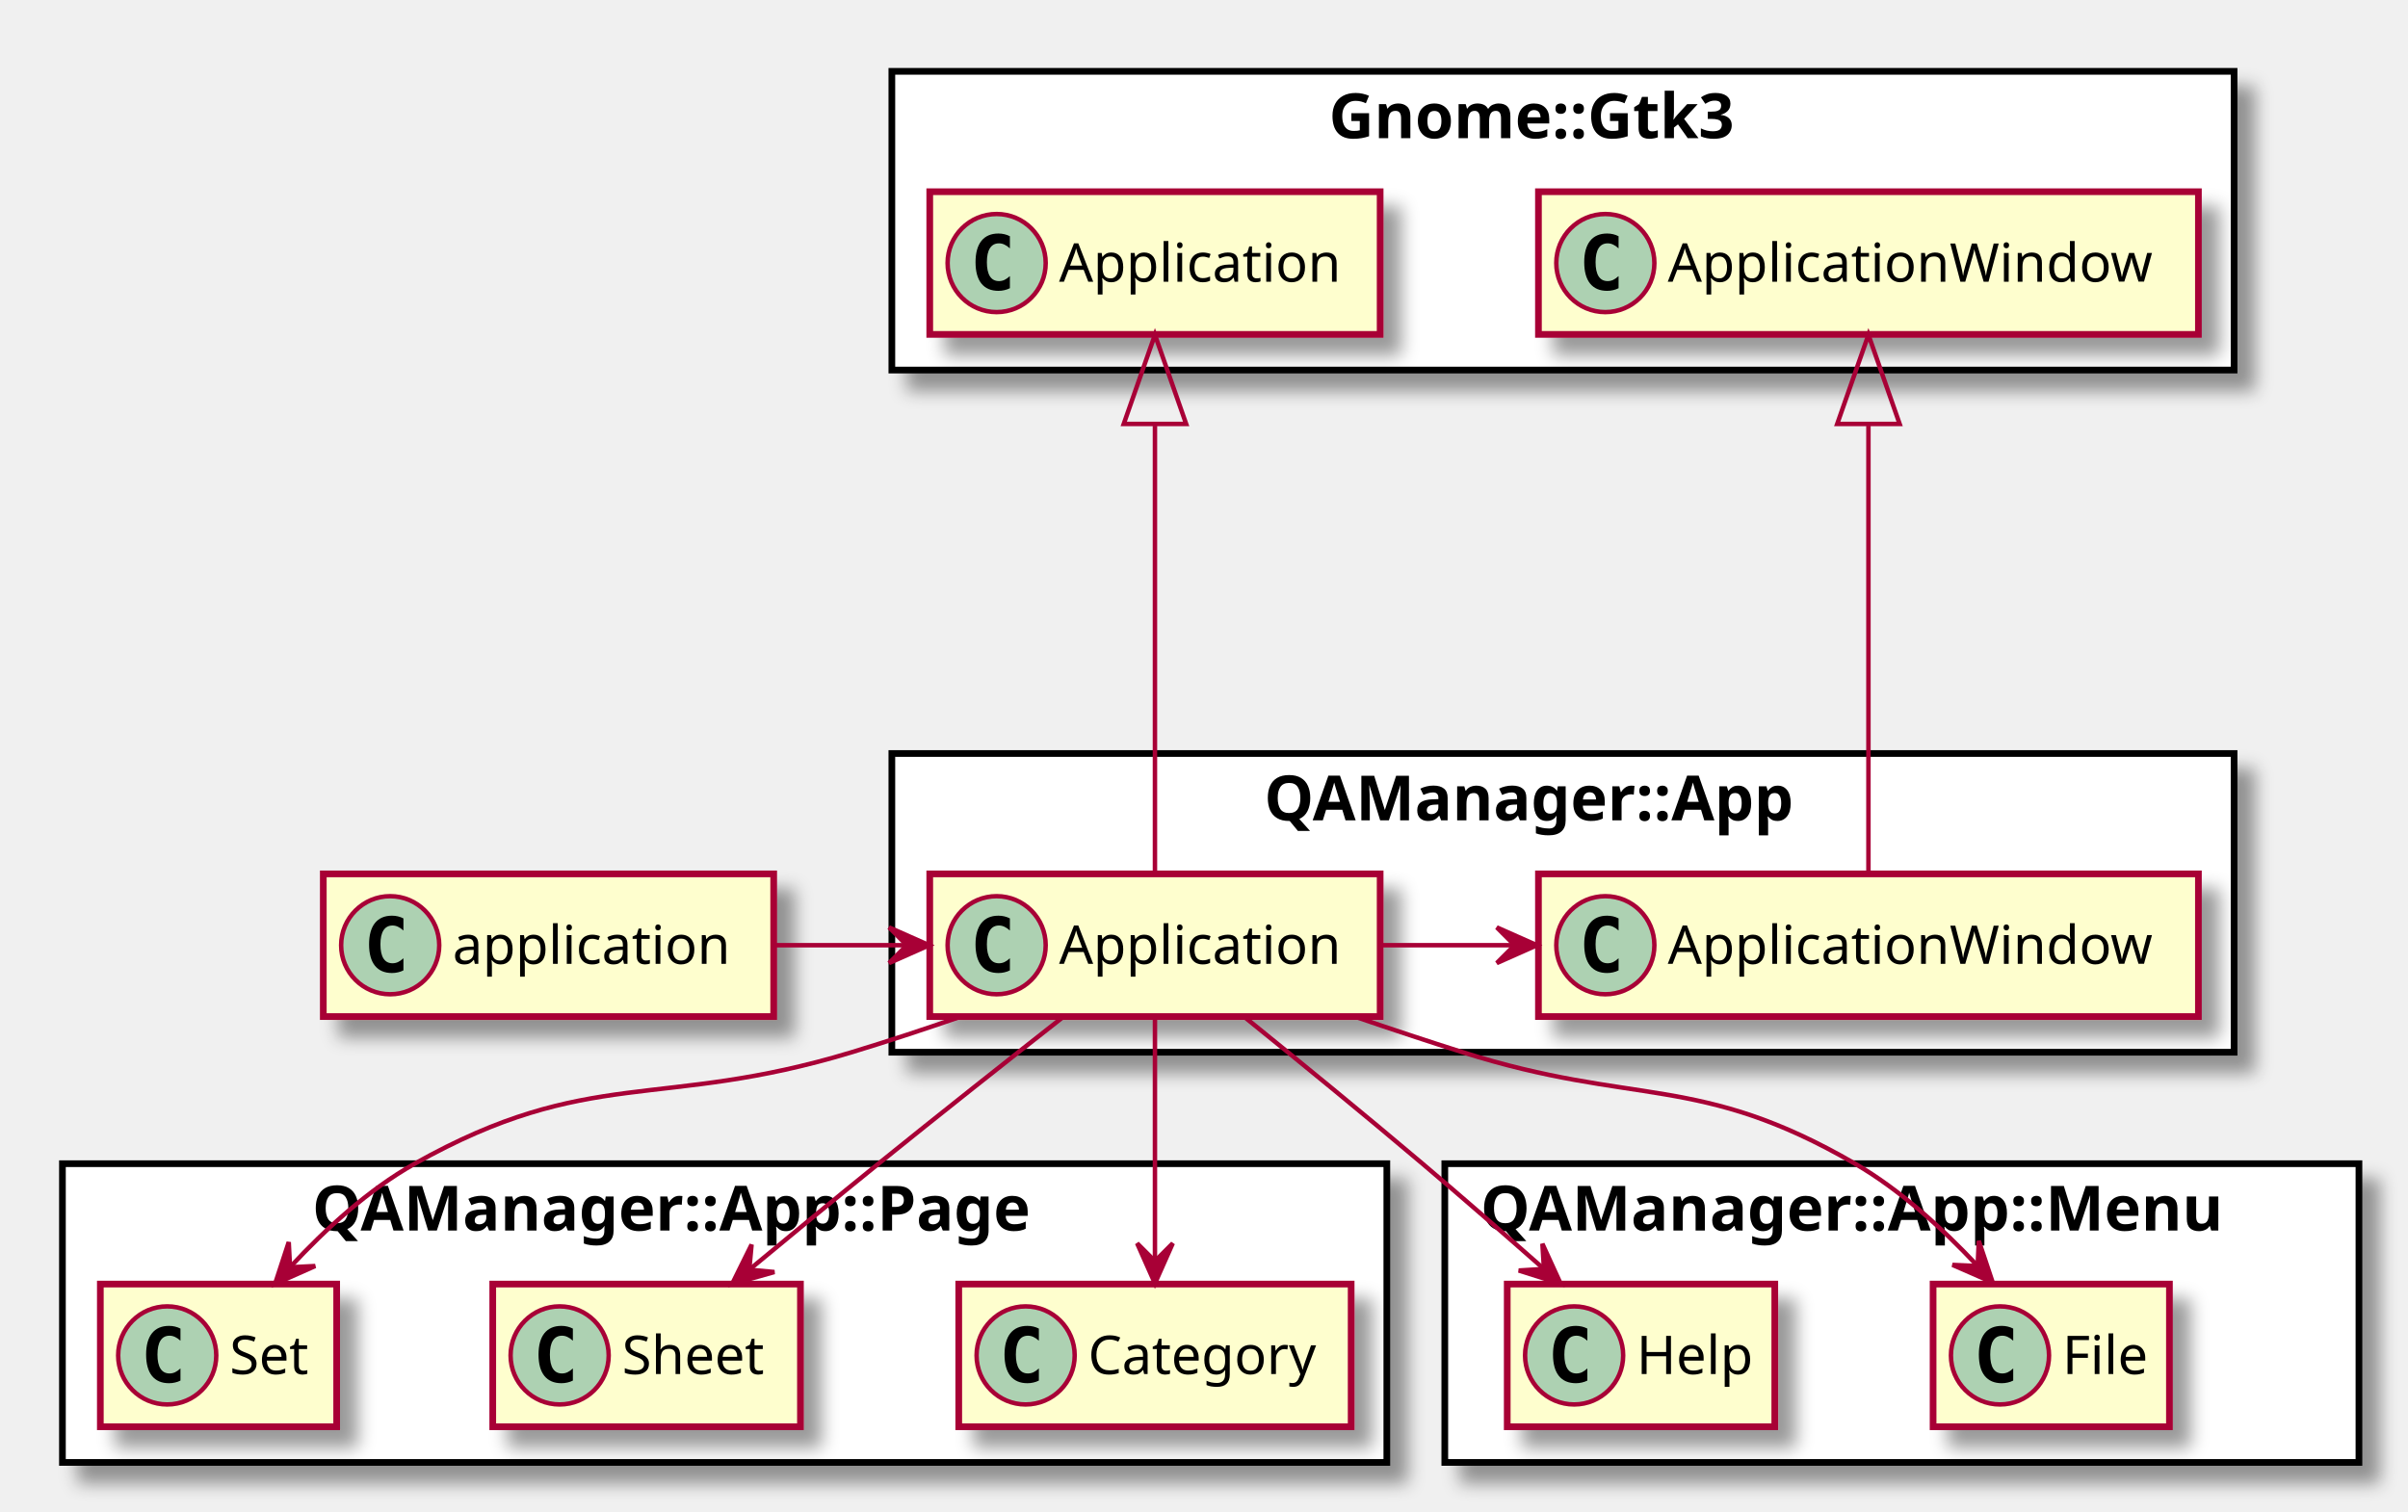
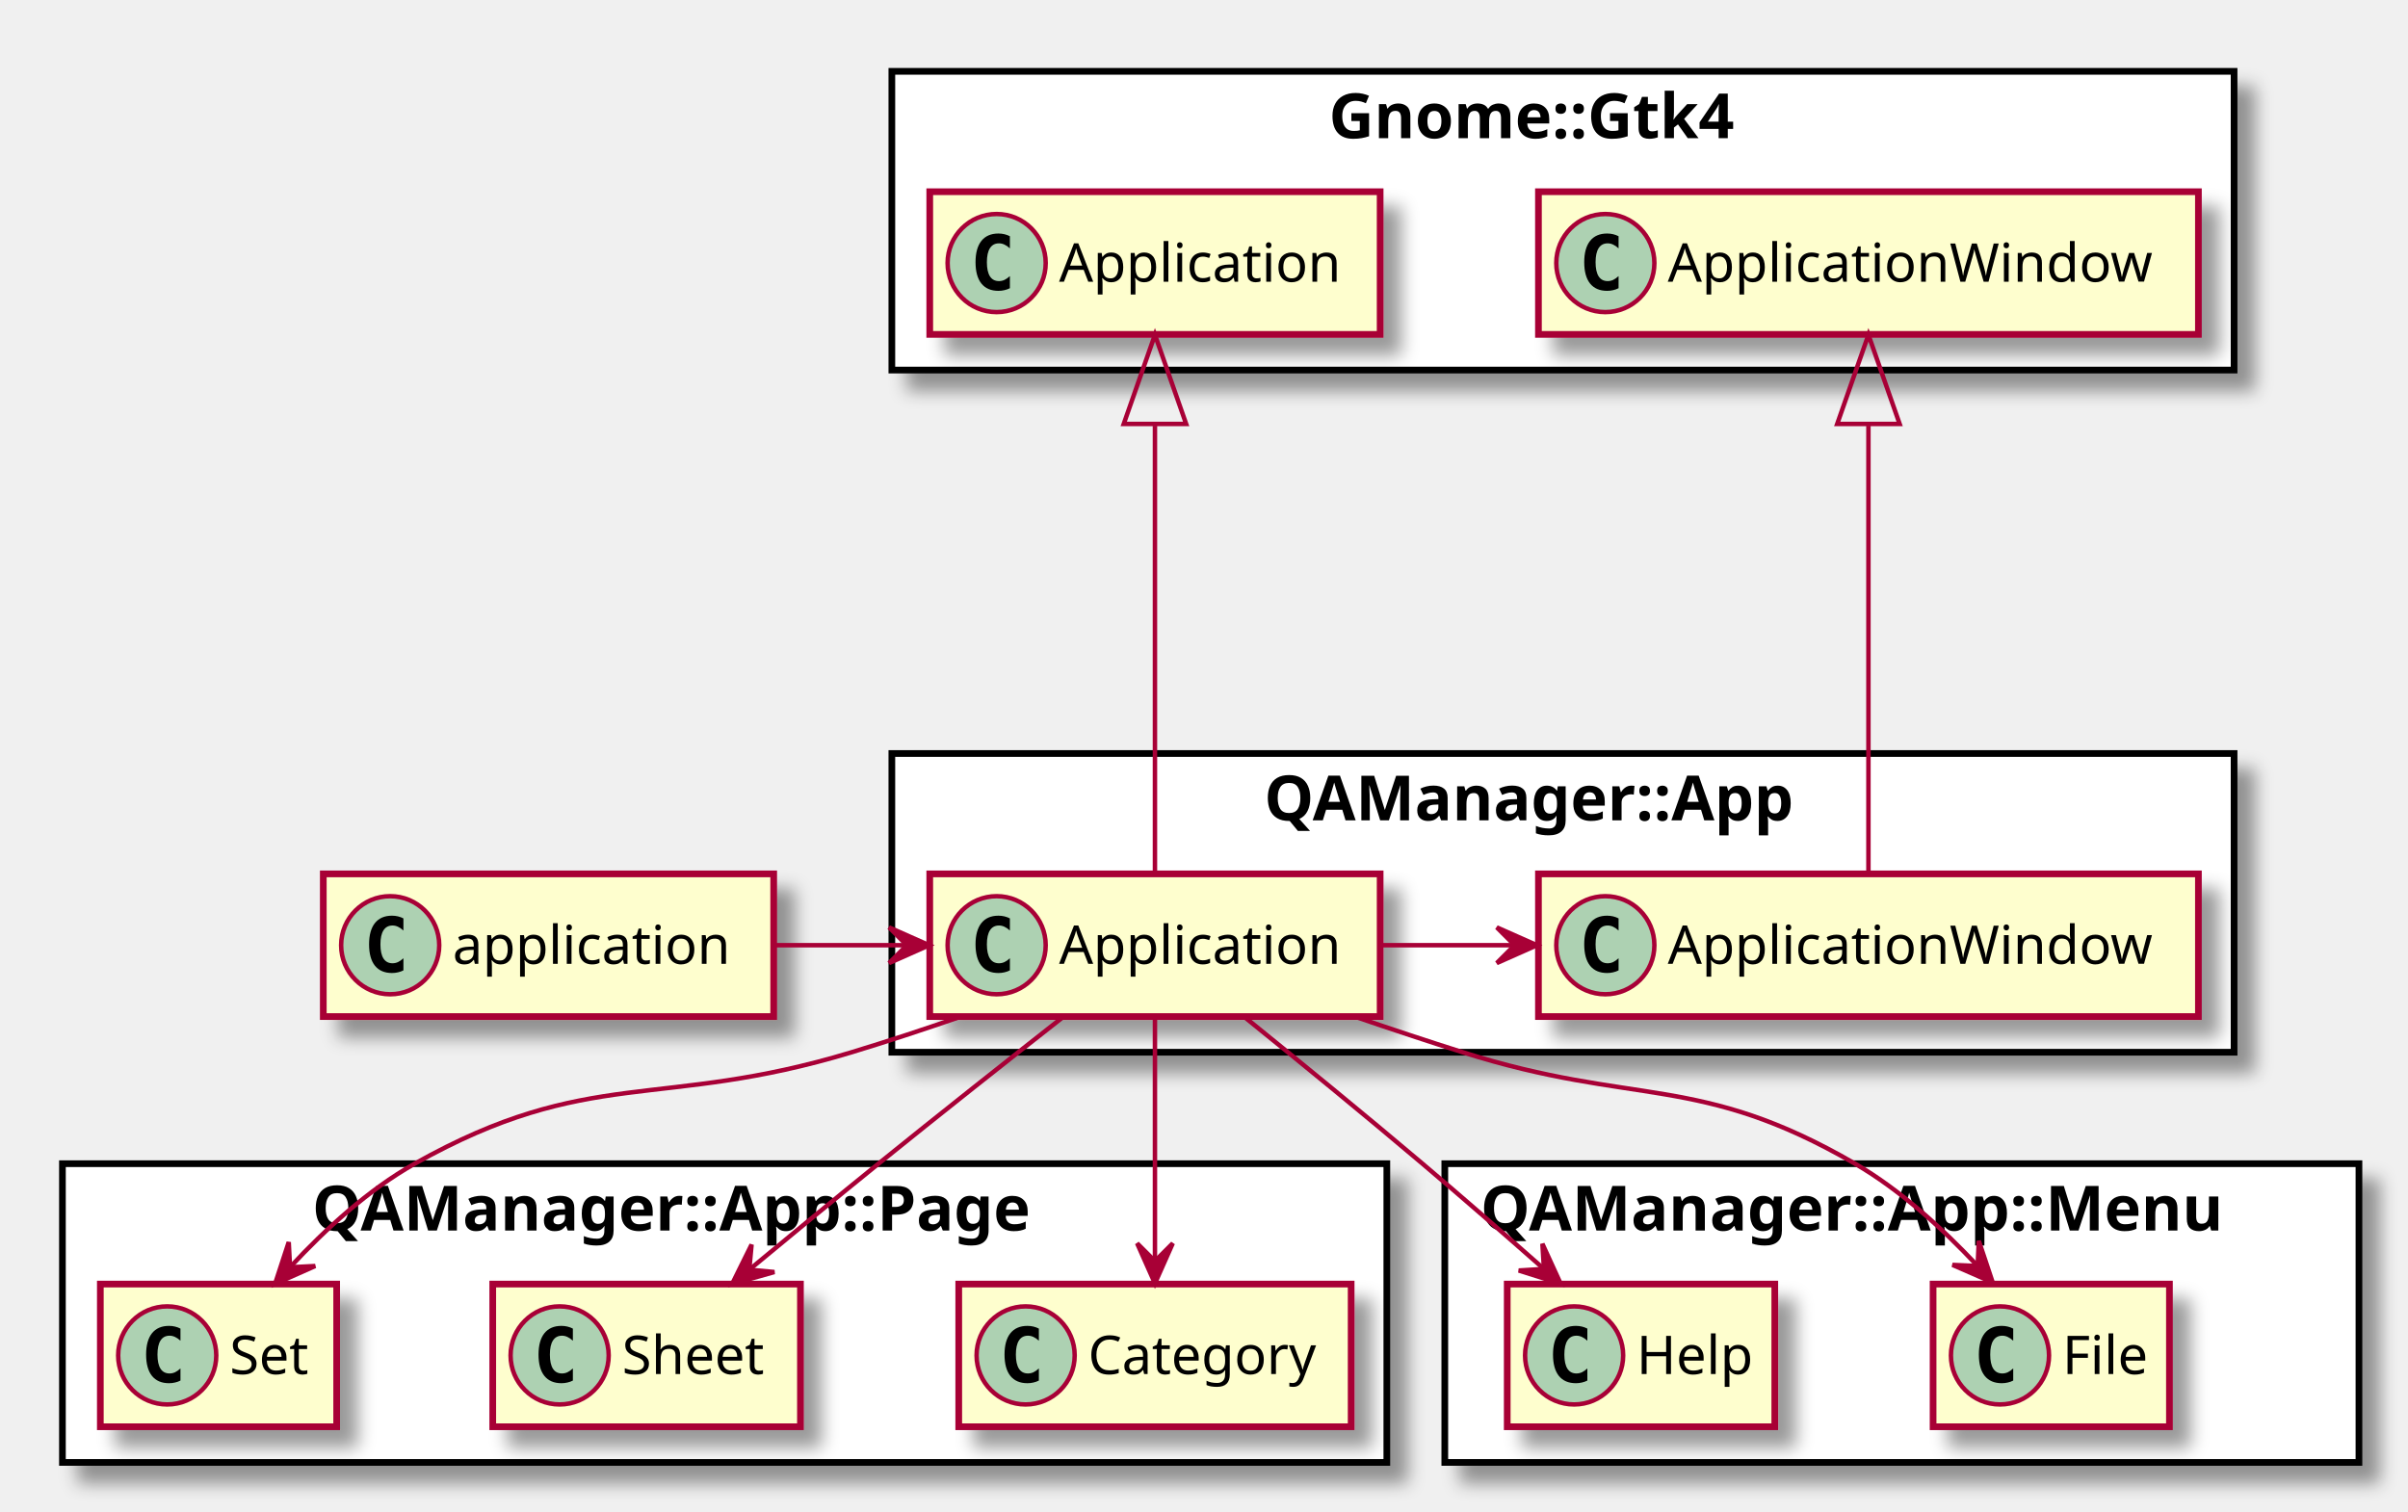
<svg xmlns="http://www.w3.org/2000/svg" contentScriptType="application/ecmascript" contentStyleType="text/css" height="339px" preserveAspectRatio="none" style="width:540px;height:339px;" version="1.1" viewBox="0 0 540 339" width="540px" zoomAndPan="magnify">
  <defs>
    <filter height="300%" id="f1b3y05bme5sas" width="300%" x="-1" y="-1">
      <feGaussianBlur result="blurOut" stdDeviation="2.0" />
      <feColorMatrix in="blurOut" result="blurOut2" type="matrix" values="0 0 0 0 0 0 0 0 0 0 0 0 0 0 0 0 0 0 .4 0" />
      <feOffset dx="4.0" dy="4.0" in="blurOut2" result="blurOut3" />
      <feBlend in="SourceGraphic" in2="blurOut3" mode="normal" />
    </filter>
  </defs>
  <g>
    <rect fill="#FFFFFF" filter="url(#f1b3y05bme5sas)" height="67" style="stroke: #000000; stroke-width: 1.5;" width="301" x="200" y="169" />
    <text fill="#000000" font-family="sans-serif" font-size="14" font-weight="bold" lengthAdjust="spacingAndGlyphs" textLength="134" x="283.5" y="183.995">QAManager::App</text>
    <rect fill="#FFFFFF" filter="url(#f1b3y05bme5sas)" height="67" style="stroke: #000000; stroke-width: 1.5;" width="297" x="14" y="261" />
    <text fill="#000000" font-family="sans-serif" font-size="14" font-weight="bold" lengthAdjust="spacingAndGlyphs" textLength="185" x="70" y="275.995">QAManager::App::Page</text>
    <rect fill="#FFFFFF" filter="url(#f1b3y05bme5sas)" height="67" style="stroke: #000000; stroke-width: 1.5;" width="301" x="200" y="16" />
-     <text fill="#000000" font-family="sans-serif" font-size="14" font-weight="bold" lengthAdjust="spacingAndGlyphs" textLength="105" x="298" y="30.995">Gnome::Gtk3</text>
+     <text fill="#000000" font-family="sans-serif" font-size="14" font-weight="bold" lengthAdjust="spacingAndGlyphs" textLength="105" x="298" y="30.995">Gnome::Gtk4</text>
    <rect fill="#FFFFFF" filter="url(#f1b3y05bme5sas)" height="67" style="stroke: #000000; stroke-width: 1.5;" width="205" x="324" y="261" />
    <text fill="#000000" font-family="sans-serif" font-size="14" font-weight="bold" lengthAdjust="spacingAndGlyphs" textLength="189" x="332" y="275.995">QAManager::App::Menu</text>
    <rect fill="#FEFECE" filter="url(#f1b3y05bme5sas)" height="32" id="QAManager::App::Application" style="stroke: #A80036; stroke-width: 1.5;" width="101" x="208.5" y="196" />
    <ellipse cx="223.5" cy="212" fill="#ADD1B2" rx="11" ry="11" style="stroke: #A80036; stroke-width: 1.0;" />
    <path d="M226.469,217.641 Q225.891,217.938 225.25,218.078 Q224.609,218.234 223.906,218.234 Q221.406,218.234 220.078,216.594 Q218.766,214.938 218.766,211.812 Q218.766,208.688 220.078,207.031 Q221.406,205.375 223.906,205.375 Q224.609,205.375 225.25,205.531 Q225.906,205.688 226.469,205.984 L226.469,208.703 Q225.844,208.125 225.25,207.859 Q224.656,207.578 224.031,207.578 Q222.688,207.578 222,208.656 Q221.312,209.719 221.312,211.812 Q221.312,213.906 222,214.984 Q222.688,216.047 224.031,216.047 Q224.656,216.047 225.25,215.781 Q225.844,215.5 226.469,214.922 L226.469,217.641 Z " />
    <text fill="#000000" font-family="sans-serif" font-size="12" lengthAdjust="spacingAndGlyphs" textLength="69" x="237.5" y="216.181">Application</text>
    <rect fill="#FEFECE" filter="url(#f1b3y05bme5sas)" height="32" id="QAManager::App::ApplicationWindow" style="stroke: #A80036; stroke-width: 1.5;" width="148" x="345" y="196" />
    <ellipse cx="360" cy="212" fill="#ADD1B2" rx="11" ry="11" style="stroke: #A80036; stroke-width: 1.0;" />
    <path d="M362.969,217.641 Q362.391,217.938 361.75,218.078 Q361.109,218.234 360.406,218.234 Q357.906,218.234 356.578,216.594 Q355.266,214.938 355.266,211.812 Q355.266,208.688 356.578,207.031 Q357.906,205.375 360.406,205.375 Q361.109,205.375 361.75,205.531 Q362.406,205.688 362.969,205.984 L362.969,208.703 Q362.344,208.125 361.75,207.859 Q361.156,207.578 360.531,207.578 Q359.188,207.578 358.5,208.656 Q357.812,209.719 357.812,211.812 Q357.812,213.906 358.5,214.984 Q359.188,216.047 360.531,216.047 Q361.156,216.047 361.75,215.781 Q362.344,215.5 362.969,214.922 L362.969,217.641 Z " />
    <text fill="#000000" font-family="sans-serif" font-size="12" lengthAdjust="spacingAndGlyphs" textLength="116" x="374" y="216.181">ApplicationWindow</text>
    <rect fill="#FEFECE" filter="url(#f1b3y05bme5sas)" height="32" id="QAManager::App::Page::Category" style="stroke: #A80036; stroke-width: 1.5;" width="88" x="215" y="288" />
    <ellipse cx="230" cy="304" fill="#ADD1B2" rx="11" ry="11" style="stroke: #A80036; stroke-width: 1.0;" />
    <path d="M232.969,309.641 Q232.391,309.938 231.75,310.078 Q231.109,310.234 230.406,310.234 Q227.906,310.234 226.578,308.594 Q225.266,306.938 225.266,303.812 Q225.266,300.688 226.578,299.031 Q227.906,297.375 230.406,297.375 Q231.109,297.375 231.75,297.531 Q232.406,297.688 232.969,297.984 L232.969,300.703 Q232.344,300.125 231.75,299.859 Q231.156,299.578 230.531,299.578 Q229.188,299.578 228.5,300.656 Q227.812,301.719 227.812,303.812 Q227.812,305.906 228.5,306.984 Q229.188,308.047 230.531,308.047 Q231.156,308.047 231.75,307.781 Q232.344,307.5 232.969,306.922 L232.969,309.641 Z " />
    <text fill="#000000" font-family="sans-serif" font-size="12" lengthAdjust="spacingAndGlyphs" textLength="56" x="244" y="308.181">Category</text>
    <rect fill="#FEFECE" filter="url(#f1b3y05bme5sas)" height="32" id="QAManager::App::Page::Sheet" style="stroke: #A80036; stroke-width: 1.5;" width="69" x="110.5" y="288" />
    <ellipse cx="125.5" cy="304" fill="#ADD1B2" rx="11" ry="11" style="stroke: #A80036; stroke-width: 1.0;" />
    <path d="M128.469,309.641 Q127.891,309.938 127.25,310.078 Q126.609,310.234 125.906,310.234 Q123.406,310.234 122.078,308.594 Q120.766,306.938 120.766,303.812 Q120.766,300.688 122.078,299.031 Q123.406,297.375 125.906,297.375 Q126.609,297.375 127.25,297.531 Q127.906,297.688 128.469,297.984 L128.469,300.703 Q127.844,300.125 127.25,299.859 Q126.656,299.578 126.031,299.578 Q124.688,299.578 124,300.656 Q123.312,301.719 123.312,303.812 Q123.312,305.906 124,306.984 Q124.688,308.047 126.031,308.047 Q126.656,308.047 127.25,307.781 Q127.844,307.5 128.469,306.922 L128.469,309.641 Z " />
    <text fill="#000000" font-family="sans-serif" font-size="12" lengthAdjust="spacingAndGlyphs" textLength="37" x="139.5" y="308.181">Sheet</text>
    <rect fill="#FEFECE" filter="url(#f1b3y05bme5sas)" height="32" id="QAManager::App::Page::Set" style="stroke: #A80036; stroke-width: 1.5;" width="53" x="22.5" y="288" />
    <ellipse cx="37.5" cy="304" fill="#ADD1B2" rx="11" ry="11" style="stroke: #A80036; stroke-width: 1.0;" />
    <path d="M40.469,309.641 Q39.891,309.938 39.25,310.078 Q38.609,310.234 37.906,310.234 Q35.406,310.234 34.078,308.594 Q32.766,306.938 32.766,303.812 Q32.766,300.688 34.078,299.031 Q35.406,297.375 37.906,297.375 Q38.609,297.375 39.25,297.531 Q39.906,297.688 40.469,297.984 L40.469,300.703 Q39.844,300.125 39.25,299.859 Q38.656,299.578 38.031,299.578 Q36.688,299.578 36,300.656 Q35.312,301.719 35.312,303.812 Q35.312,305.906 36,306.984 Q36.688,308.047 38.031,308.047 Q38.656,308.047 39.25,307.781 Q39.844,307.5 40.469,306.922 L40.469,309.641 Z " />
    <text fill="#000000" font-family="sans-serif" font-size="12" lengthAdjust="spacingAndGlyphs" textLength="21" x="51.5" y="308.181">Set</text>
-     <rect fill="#FEFECE" filter="url(#f1b3y05bme5sas)" height="32" id="Gnome::Gtk3::Application" style="stroke: #A80036; stroke-width: 1.5;" width="101" x="208.5" y="43" />
+     <rect fill="#FEFECE" filter="url(#f1b3y05bme5sas)" height="32" id="Gnome::Gtk4::Application" style="stroke: #A80036; stroke-width: 1.5;" width="101" x="208.5" y="43" />
    <ellipse cx="223.5" cy="59" fill="#ADD1B2" rx="11" ry="11" style="stroke: #A80036; stroke-width: 1.0;" />
    <path d="M226.469,64.641 Q225.891,64.938 225.25,65.078 Q224.609,65.234 223.906,65.234 Q221.406,65.234 220.078,63.594 Q218.766,61.938 218.766,58.812 Q218.766,55.688 220.078,54.031 Q221.406,52.375 223.906,52.375 Q224.609,52.375 225.25,52.531 Q225.906,52.688 226.469,52.984 L226.469,55.703 Q225.844,55.125 225.25,54.859 Q224.656,54.578 224.031,54.578 Q222.688,54.578 222,55.656 Q221.312,56.719 221.312,58.812 Q221.312,60.906 222,61.984 Q222.688,63.047 224.031,63.047 Q224.656,63.047 225.25,62.781 Q225.844,62.5 226.469,61.922 L226.469,64.641 Z " />
    <text fill="#000000" font-family="sans-serif" font-size="12" lengthAdjust="spacingAndGlyphs" textLength="69" x="237.5" y="63.181">Application</text>
-     <rect fill="#FEFECE" filter="url(#f1b3y05bme5sas)" height="32" id="Gnome::Gtk3::ApplicationWindow" style="stroke: #A80036; stroke-width: 1.5;" width="148" x="345" y="43" />
+     <rect fill="#FEFECE" filter="url(#f1b3y05bme5sas)" height="32" id="Gnome::Gtk4::ApplicationWindow" style="stroke: #A80036; stroke-width: 1.5;" width="148" x="345" y="43" />
    <ellipse cx="360" cy="59" fill="#ADD1B2" rx="11" ry="11" style="stroke: #A80036; stroke-width: 1.0;" />
    <path d="M362.969,64.641 Q362.391,64.938 361.75,65.078 Q361.109,65.234 360.406,65.234 Q357.906,65.234 356.578,63.594 Q355.266,61.938 355.266,58.812 Q355.266,55.688 356.578,54.031 Q357.906,52.375 360.406,52.375 Q361.109,52.375 361.75,52.531 Q362.406,52.688 362.969,52.984 L362.969,55.703 Q362.344,55.125 361.75,54.859 Q361.156,54.578 360.531,54.578 Q359.188,54.578 358.5,55.656 Q357.812,56.719 357.812,58.812 Q357.812,60.906 358.5,61.984 Q359.188,63.047 360.531,63.047 Q361.156,63.047 361.75,62.781 Q362.344,62.5 362.969,61.922 L362.969,64.641 Z " />
    <text fill="#000000" font-family="sans-serif" font-size="12" lengthAdjust="spacingAndGlyphs" textLength="116" x="374" y="63.181">ApplicationWindow</text>
    <rect fill="#FEFECE" filter="url(#f1b3y05bme5sas)" height="32" id="QAManager::App::Menu::File" style="stroke: #A80036; stroke-width: 1.5;" width="53" x="433.5" y="288" />
    <ellipse cx="448.5" cy="304" fill="#ADD1B2" rx="11" ry="11" style="stroke: #A80036; stroke-width: 1.0;" />
    <path d="M451.469,309.641 Q450.891,309.938 450.25,310.078 Q449.609,310.234 448.906,310.234 Q446.406,310.234 445.078,308.594 Q443.766,306.938 443.766,303.812 Q443.766,300.688 445.078,299.031 Q446.406,297.375 448.906,297.375 Q449.609,297.375 450.25,297.531 Q450.906,297.688 451.469,297.984 L451.469,300.703 Q450.844,300.125 450.25,299.859 Q449.656,299.578 449.031,299.578 Q447.688,299.578 447,300.656 Q446.312,301.719 446.312,303.812 Q446.312,305.906 447,306.984 Q447.688,308.047 449.031,308.047 Q449.656,308.047 450.25,307.781 Q450.844,307.5 451.469,306.922 L451.469,309.641 Z " />
    <text fill="#000000" font-family="sans-serif" font-size="12" lengthAdjust="spacingAndGlyphs" textLength="21" x="462.5" y="308.181">File</text>
    <rect fill="#FEFECE" filter="url(#f1b3y05bme5sas)" height="32" id="QAManager::App::Menu::Help" style="stroke: #A80036; stroke-width: 1.5;" width="60" x="338" y="288" />
    <ellipse cx="353" cy="304" fill="#ADD1B2" rx="11" ry="11" style="stroke: #A80036; stroke-width: 1.0;" />
    <path d="M355.969,309.641 Q355.391,309.938 354.75,310.078 Q354.109,310.234 353.406,310.234 Q350.906,310.234 349.578,308.594 Q348.266,306.938 348.266,303.812 Q348.266,300.688 349.578,299.031 Q350.906,297.375 353.406,297.375 Q354.109,297.375 354.75,297.531 Q355.406,297.688 355.969,297.984 L355.969,300.703 Q355.344,300.125 354.75,299.859 Q354.156,299.578 353.531,299.578 Q352.188,299.578 351.5,300.656 Q350.812,301.719 350.812,303.812 Q350.812,305.906 351.5,306.984 Q352.188,308.047 353.531,308.047 Q354.156,308.047 354.75,307.781 Q355.344,307.5 355.969,306.922 L355.969,309.641 Z " />
    <text fill="#000000" font-family="sans-serif" font-size="12" lengthAdjust="spacingAndGlyphs" textLength="28" x="367" y="308.181">Help</text>
    <rect fill="#FEFECE" filter="url(#f1b3y05bme5sas)" height="32" id="application" style="stroke: #A80036; stroke-width: 1.5;" width="101" x="72.5" y="196" />
    <ellipse cx="87.5" cy="212" fill="#ADD1B2" rx="11" ry="11" style="stroke: #A80036; stroke-width: 1.0;" />
    <path d="M90.469,217.641 Q89.891,217.938 89.25,218.078 Q88.609,218.234 87.906,218.234 Q85.406,218.234 84.078,216.594 Q82.766,214.938 82.766,211.812 Q82.766,208.688 84.078,207.031 Q85.406,205.375 87.906,205.375 Q88.609,205.375 89.25,205.531 Q89.906,205.688 90.469,205.984 L90.469,208.703 Q89.844,208.125 89.25,207.859 Q88.656,207.578 88.031,207.578 Q86.688,207.578 86,208.656 Q85.312,209.719 85.312,211.812 Q85.312,213.906 86,214.984 Q86.688,216.047 88.031,216.047 Q88.656,216.047 89.25,215.781 Q89.844,215.5 90.469,214.922 L90.469,217.641 Z " />
    <text fill="#000000" font-family="sans-serif" font-size="12" lengthAdjust="spacingAndGlyphs" textLength="69" x="101.5" y="216.181">application</text>
    <path d="M173.734,212 C183.567,212 193.399,212 203.232,212 " fill="none" id="application-QAManager::App::Application" style="stroke: #A80036; stroke-width: 1.0;" />
    <polygon fill="#A80036" points="208.374,212,199.374,208,203.374,212,199.374,216,208.374,212" style="stroke: #A80036; stroke-width: 1.0;" />
    <path d="M309.625,212 C319.57,212 329.514,212 339.459,212 " fill="none" id="QAManager::App::Application-QAManager::App::ApplicationWindow" style="stroke: #A80036; stroke-width: 1.0;" />
    <polygon fill="#A80036" points="344.659,212,335.659,208,339.659,212,335.659,216,344.659,212" style="stroke: #A80036; stroke-width: 1.0;" />
    <path d="M259,228.025 C259,243.104 259,265.793 259,282.451 " fill="none" id="QAManager::App::Application-QAManager::App::Page::Category" style="stroke: #A80036; stroke-width: 1.0;" />
    <polygon fill="#A80036" points="259,287.85,263,278.85,259,282.85,255,278.85,259,287.85" style="stroke: #A80036; stroke-width: 1.0;" />
    <path d="M238.242,228.22 C226.156,237.709 210.656,249.959 197,261 C187.606,268.595 177.342,277.049 168.433,284.437 " fill="none" id="QAManager::App::Application-QAManager::App::Page::Sheet" style="stroke: #A80036; stroke-width: 1.0;" />
    <polygon fill="#A80036" points="164.179,287.97,173.658,285.298,168.025,284.776,168.547,279.143,164.179,287.97" style="stroke: #A80036; stroke-width: 1.0;" />
    <path d="M215.295,228.073 C207.257,230.844 198.907,233.601 191,236 C147.985,249.049 132.19,238.984 93,261 C82.597,266.844 72.894,275.777 65.261,283.989 " fill="none" id="QAManager::App::Application-QAManager::App::Page::Set" style="stroke: #A80036; stroke-width: 1.0;" />
    <polygon fill="#A80036" points="61.687,287.946,70.688,283.949,65.038,284.236,64.751,278.587,61.687,287.946" style="stroke: #A80036; stroke-width: 1.0;" />
-     <path d="M259,95.492 C259,127.297 259,171.942 259,195.671 " fill="none" id="Gnome::Gtk3::Application-QAManager::App::Application" style="stroke: #A80036; stroke-width: 1.0;" />
+     <path d="M259,95.492 C259,127.297 259,171.942 259,195.671 " fill="none" id="Gnome::Gtk4::Application-QAManager::App::Application" style="stroke: #A80036; stroke-width: 1.0;" />
    <polygon fill="none" points="252,95.085,259,75.085,266,95.085,252,95.085" style="stroke: #A80036; stroke-width: 1.0;" />
    <path d="M304.156,228.127 C312.077,230.835 320.259,233.556 328,236 C366.773,248.239 380.824,240.609 416,261 C426.165,266.892 435.718,275.66 443.308,283.744 " fill="none" id="QAManager::App::Application-QAManager::App::Menu::File" style="stroke: #A80036; stroke-width: 1.0;" />
    <polygon fill="#A80036" points="446.871,287.642,443.752,278.3,443.498,283.952,437.847,283.697,446.871,287.642" style="stroke: #A80036; stroke-width: 1.0;" />
    <path d="M279.146,228.157 C290.862,237.626 305.862,249.876 319,261 C327.908,268.542 337.59,276.985 345.978,284.38 " fill="none" id="QAManager::App::Application-QAManager::App::Menu::Help" style="stroke: #A80036; stroke-width: 1.0;" />
    <polygon fill="#A80036" points="349.982,287.917,345.885,278.961,346.235,284.607,340.589,284.957,349.982,287.917" style="stroke: #A80036; stroke-width: 1.0;" />
-     <path d="M419,95.492 C419,127.297 419,171.942 419,195.671 " fill="none" id="Gnome::Gtk3::ApplicationWindow-QAManager::App::ApplicationWindow" style="stroke: #A80036; stroke-width: 1.0;" />
+     <path d="M419,95.492 C419,127.297 419,171.942 419,195.671 " fill="none" id="Gnome::Gtk4::ApplicationWindow-QAManager::App::ApplicationWindow" style="stroke: #A80036; stroke-width: 1.0;" />
    <polygon fill="none" points="412,95.085,419,75.085,426,95.085,412,95.085" style="stroke: #A80036; stroke-width: 1.0;" />
  </g>
</svg>
